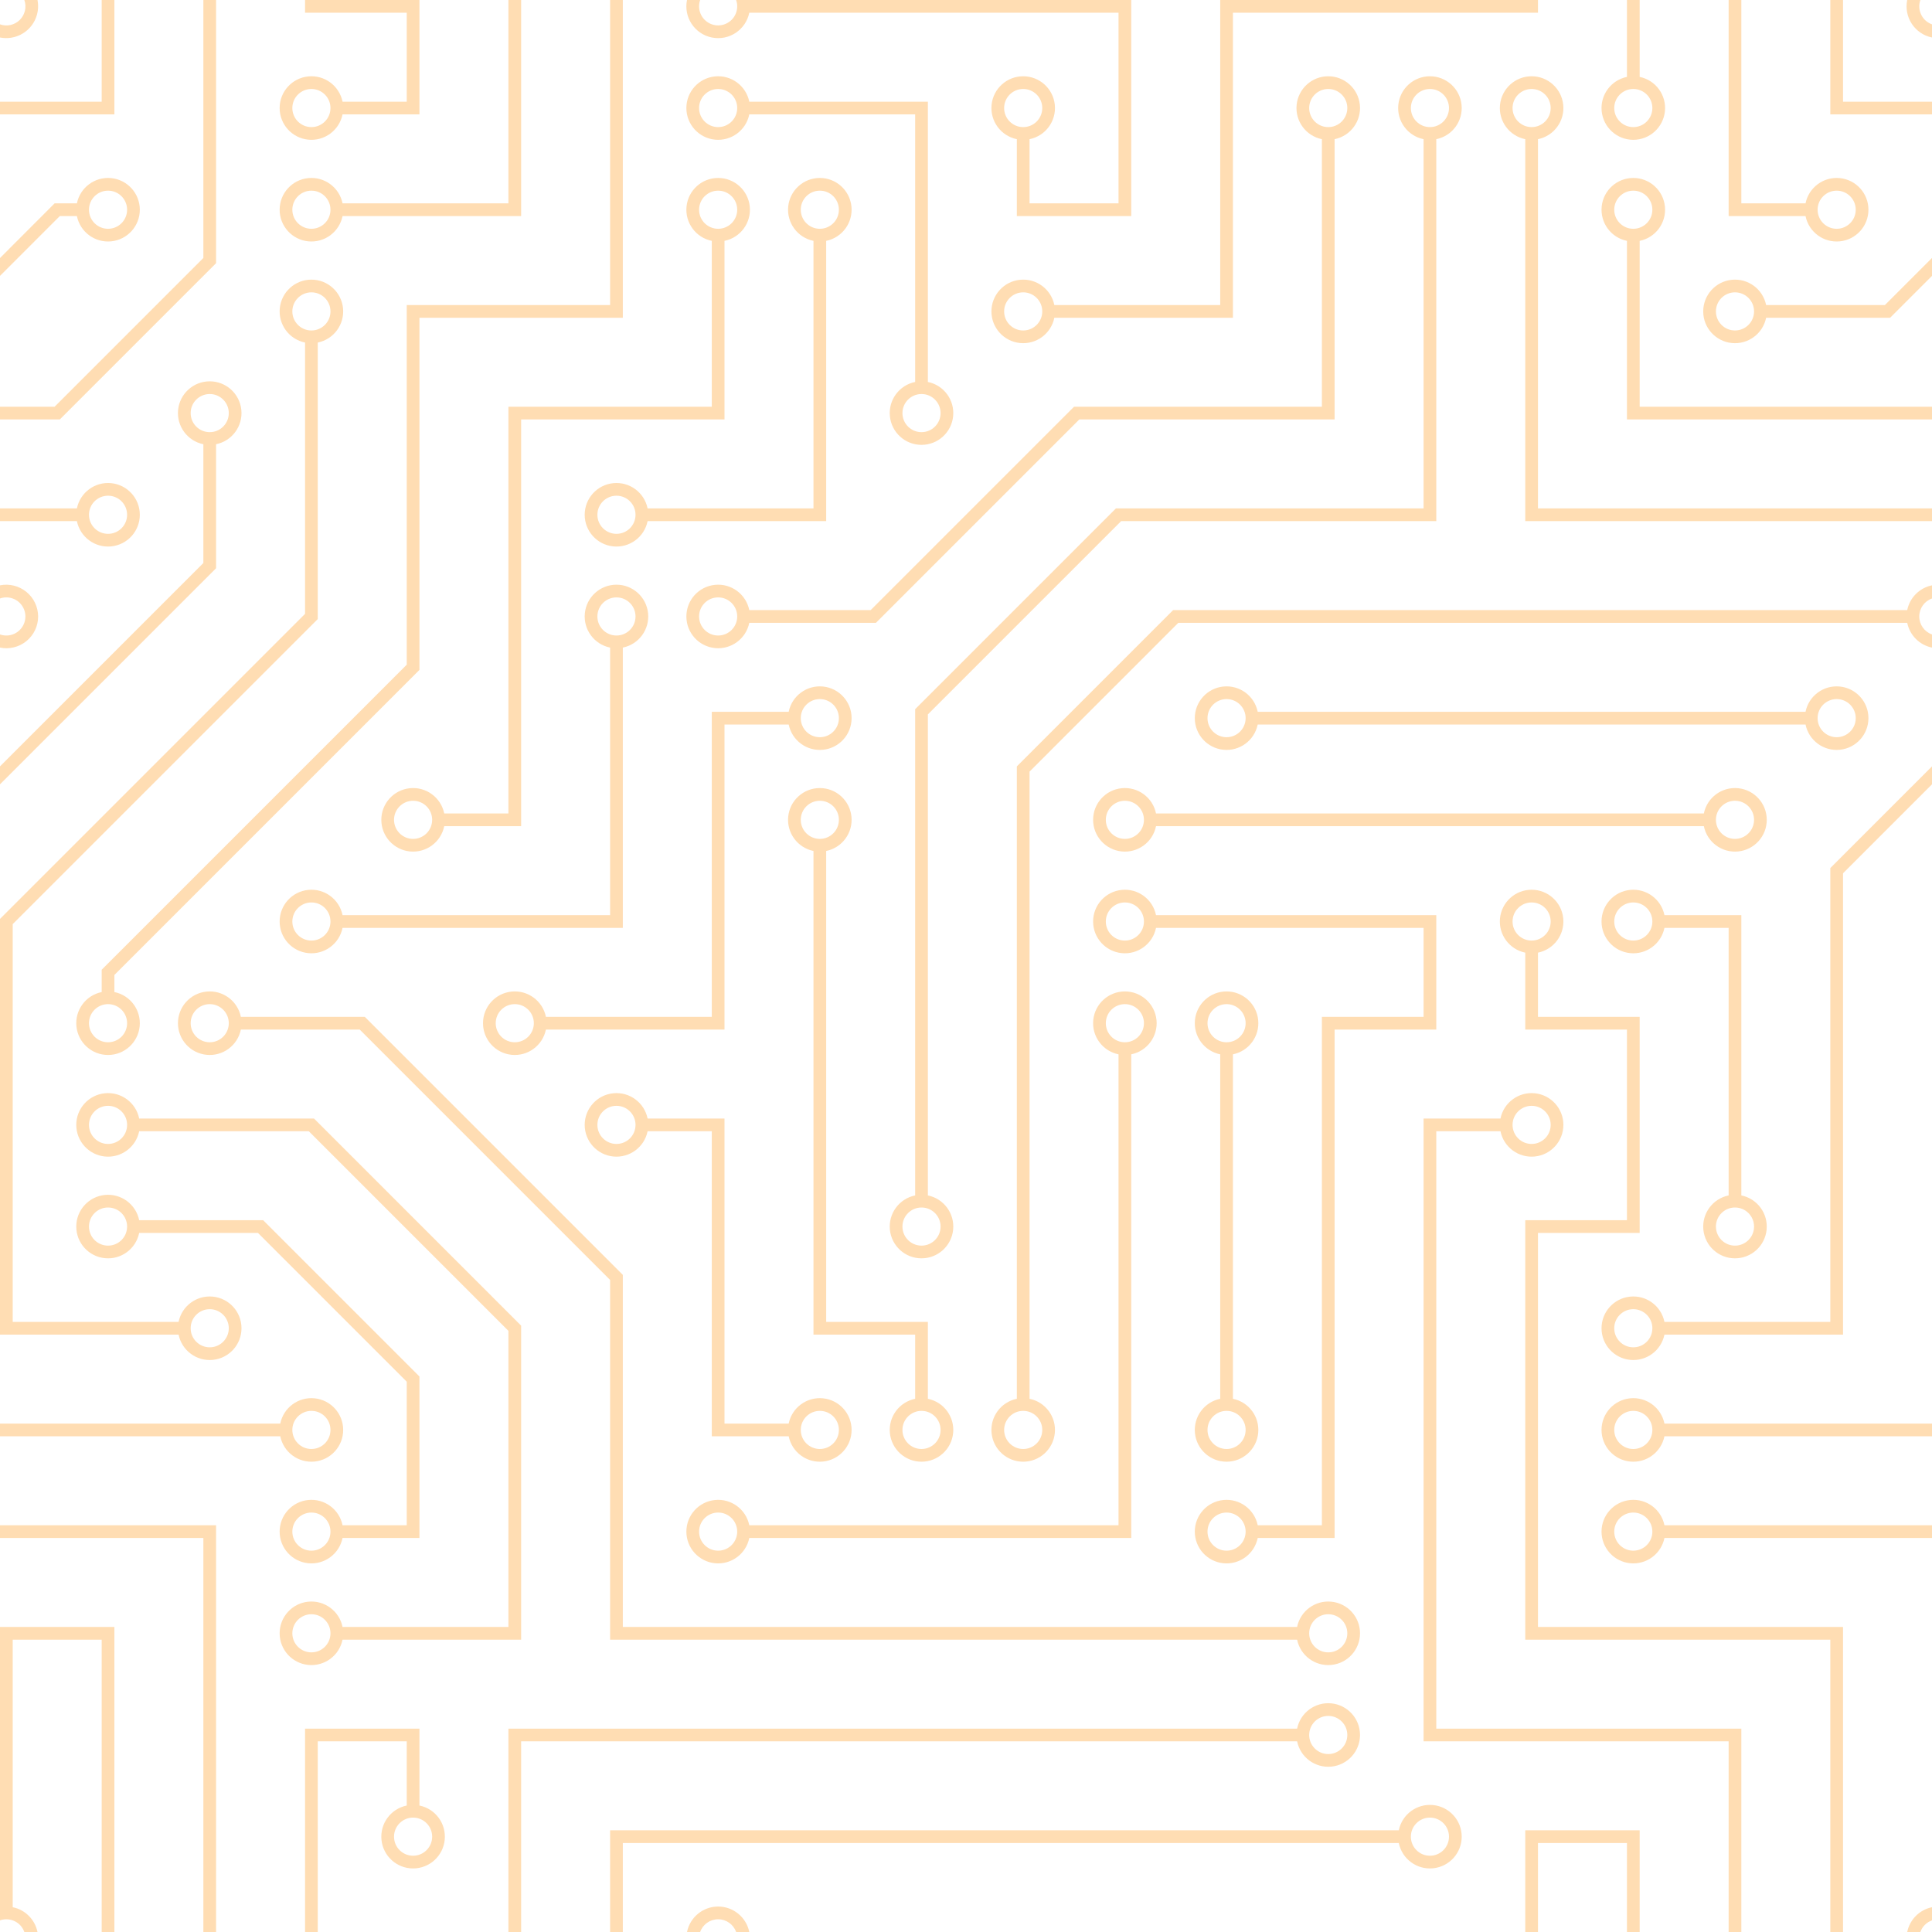
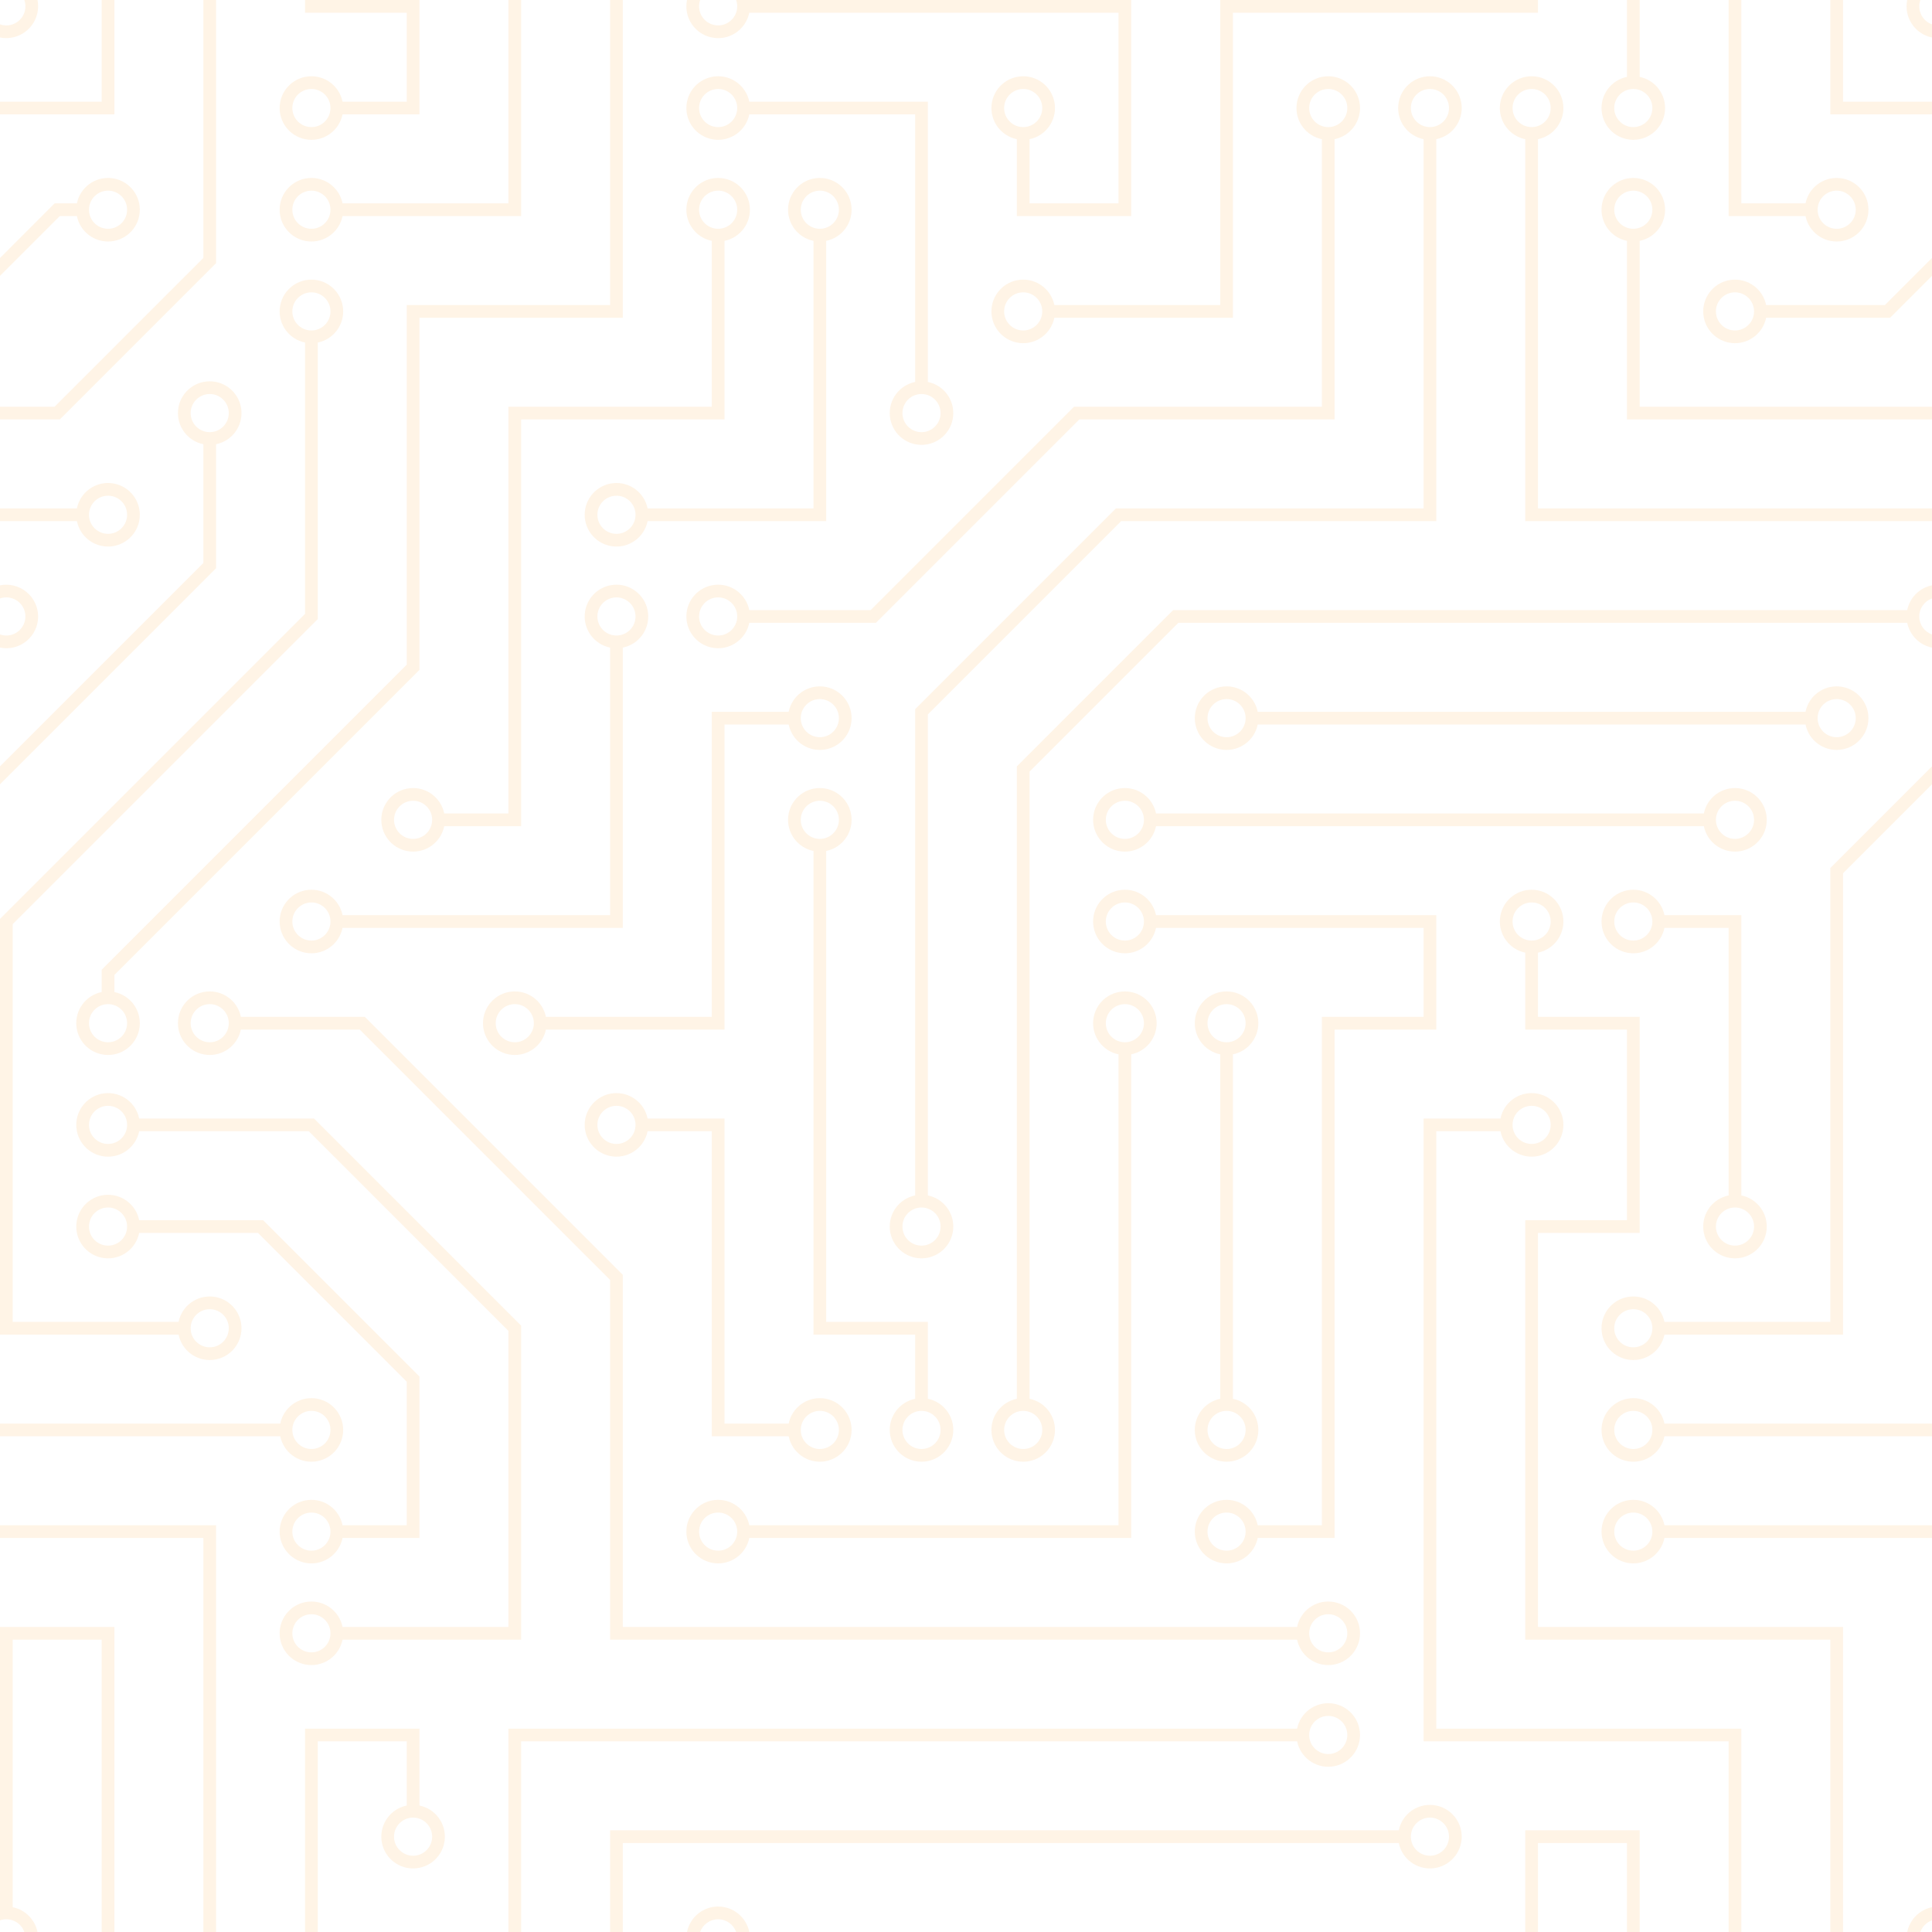
<svg xmlns="http://www.w3.org/2000/svg" viewBox="0 0 304 304" width="304" height="304">
-   <path fill="#ff8c00" opacity="0.3" d="M44.1 224a5 5 0 1 1 0 2H0v-2h44.1zm160 48a5 5 0 1 1 0 2H82v-2h122.1zm57.8-46a5 5 0 1 1 0-2H304v2h-42.1zm0 16a5 5 0 1 1 0-2H304v2h-42.1zm6.2-114a5 5 0 1 1 0 2h-86.2a5 5 0 1 1 0-2h86.2zm-256-48a5 5 0 1 1 0 2H0v-2h12.1zm185.8 34a5 5 0 1 1 0-2h86.2a5 5 0 1 1 0 2h-86.2zM258 12.1a5 5 0 1 1-2 0V0h2v12.1zm-64 208a5 5 0 1 1-2 0v-54.2a5 5 0 1 1 2 0v54.2zm48-198.2V80h62v2h-64V21.9a5 5 0 1 1 2 0zm16 16V64h46v2h-48V37.9a5 5 0 1 1 2 0zm-128 96V208h16v12.1a5 5 0 1 1-2 0V210h-16v-76.1a5 5 0 1 1 2 0zm-5.9-21.9a5 5 0 1 1 0 2H114v48H85.9a5 5 0 1 1 0-2H112v-48h12.1zm-6.2 130a5 5 0 1 1 0-2H176v-74.1a5 5 0 1 1 2 0V242h-60.1zm-16-64a5 5 0 1 1 0-2H114v48h10.1a5 5 0 1 1 0 2H112v-48h-10.1zM66 284.1a5 5 0 1 1-2 0V274H50v30h-2v-32h18v12.1zM236.1 176a5 5 0 1 1 0 2H226v94h48v32h-2v-30h-48v-98h12.1zm25.8-30a5 5 0 1 1 0-2H274v44.1a5 5 0 1 1-2 0V146h-10.1zm-64 96a5 5 0 1 1 0-2H208v-80h16v-14h-42.1a5 5 0 1 1 0-2H226v18h-16v80h-12.1zm86.2-210a5 5 0 1 1 0 2H272V0h2v32h10.1zM98 101.9V146H53.9a5 5 0 1 1 0-2H96v-42.1a5 5 0 1 1 2 0zM53.9 34a5 5 0 1 1 0-2H80V0h2v34H53.9zm60.1 3.9V66H82v64H69.9a5 5 0 1 1 0-2H80V64h32V37.9a5 5 0 1 1 2 0zM101.9 82a5 5 0 1 1 0-2H128V37.9a5 5 0 1 1 2 0V82h-28.1zm16-64a5 5 0 1 1 0-2H146v44.1a5 5 0 1 1-2 0V18h-26.1zm102.2 270a5 5 0 1 1 0 2H98v14h-2v-16h124.1zM242 149.9V160h16v34h-16v62h48v48h-2v-46h-48v-66h16v-30h-16v-12.1a5 5 0 1 1 2 0zM53.9 18a5 5 0 1 1 0-2H64V2H48V0h18v18H53.9zm112 32a5 5 0 1 1 0-2H192V0h50v2h-48v48h-28.1zm-48-48a5 5 0 0 1-9.8-2h2.07a3 3 0 1 0 5.66 0H178v34h-18V21.9a5 5 0 1 1 2 0V32h14V2h-58.1zm0 96a5 5 0 1 1 0-2H137l32-32h39V21.9a5 5 0 1 1 2 0V66h-40.17l-32 32H117.9zm28.1 90.1a5 5 0 1 1-2 0v-76.51L175.59 80H224V21.9a5 5 0 1 1 2 0V82h-49.59L146 112.41v75.69zm16 32a5 5 0 1 1-2 0v-99.51L184.59 96H300.1a5 5 0 0 1 3.9-3.9v2.07a3 3 0 0 0 0 5.66v2.07a5 5 0 0 1-3.9-3.9H185.41L162 121.41v98.69zm-144-64a5 5 0 1 1-2 0v-3.51l48-48V48h32V0h2v50H66v55.41l-48 48v2.69zM50 53.9v43.51l-48 48V208h26.1a5 5 0 1 1 0 2H0v-65.41l48-48V53.9a5 5 0 1 1 2 0zm-16 16V89.41l-34 34v-2.82l32-32V69.9a5 5 0 1 1 2 0zM12.1 32a5 5 0 1 1 0 2H9.41L0 43.41V40.6L8.59 32h3.51zm265.8 18a5 5 0 1 1 0-2h18.69l7.41-7.41v2.82L297.41 50H277.9zm-16 160a5 5 0 1 1 0-2H288v-71.41l16-16v2.82l-14 14V210h-28.1zm-208 32a5 5 0 1 1 0-2H64v-22.59L40.59 194H21.9a5 5 0 1 1 0-2H41.41L66 216.59V242H53.9zm150.2 14a5 5 0 1 1 0 2H96v-56.6L56.6 162H37.9a5 5 0 1 1 0-2h19.5L98 200.6V256h106.1zm-150.2 2a5 5 0 1 1 0-2H80v-46.59L48.59 178H21.9a5 5 0 1 1 0-2H49.41L82 208.59V258H53.9zM34 39.8v1.61L9.41 66H0v-2h8.59L32 40.59V0h2v39.8zM2 300.1a5 5 0 0 1 3.9 3.9H3.83A3 3 0 0 0 0 302.17V256h18v48h-2v-46H2v42.1zM34 241v63h-2v-62H0v-2h34v1zM17 18H0v-2h16V0h2v18h-1zm273-2h14v2h-16V0h2v16zm-32 273v15h-2v-14h-14v14h-2v-16h18v1zM0 92.1A5.02 5.02 0 0 1 6 97a5 5 0 0 1-6 4.9v-2.07a3 3 0 1 0 0-5.66V92.1zM80 272h2v32h-2v-32zm37.9 32h-2.07a3 3 0 0 0-5.66 0h-2.07a5 5 0 0 1 9.8 0zM5.9 0A5.02 5.02 0 0 1 0 5.9V3.83A3 3 0 0 0 3.83 0H5.9zm294.2 0h2.07A3 3 0 0 0 304 3.83V5.9a5 5 0 0 1-3.9-5.9zm3.9 300.1v2.07a3 3 0 0 0-1.83 1.83h-2.07a5 5 0 0 1 3.9-3.9zM97 100a3 3 0 1 0 0-6 3 3 0 0 0 0 6zm0-16a3 3 0 1 0 0-6 3 3 0 0 0 0 6zm16 16a3 3 0 1 0 0-6 3 3 0 0 0 0 6zm16 16a3 3 0 1 0 0-6 3 3 0 0 0 0 6zm0 16a3 3 0 1 0 0-6 3 3 0 0 0 0 6zm-48 32a3 3 0 1 0 0-6 3 3 0 0 0 0 6zm16 16a3 3 0 1 0 0-6 3 3 0 0 0 0 6zm32 48a3 3 0 1 0 0-6 3 3 0 0 0 0 6zm-16 16a3 3 0 1 0 0-6 3 3 0 0 0 0 6zm32-16a3 3 0 1 0 0-6 3 3 0 0 0 0 6zm0-32a3 3 0 1 0 0-6 3 3 0 0 0 0 6zm16 32a3 3 0 1 0 0-6 3 3 0 0 0 0 6zm32 16a3 3 0 1 0 0-6 3 3 0 0 0 0 6zm0-16a3 3 0 1 0 0-6 3 3 0 0 0 0 6zm-16-64a3 3 0 1 0 0-6 3 3 0 0 0 0 6zm16 0a3 3 0 1 0 0-6 3 3 0 0 0 0 6zm16 96a3 3 0 1 0 0-6 3 3 0 0 0 0 6zm0 16a3 3 0 1 0 0-6 3 3 0 0 0 0 6zm16 16a3 3 0 1 0 0-6 3 3 0 0 0 0 6zm16-144a3 3 0 1 0 0-6 3 3 0 0 0 0 6zm0 32a3 3 0 1 0 0-6 3 3 0 0 0 0 6zm16-32a3 3 0 1 0 0-6 3 3 0 0 0 0 6zm16-16a3 3 0 1 0 0-6 3 3 0 0 0 0 6zm-96 0a3 3 0 1 0 0-6 3 3 0 0 0 0 6zm0 16a3 3 0 1 0 0-6 3 3 0 0 0 0 6zm16-32a3 3 0 1 0 0-6 3 3 0 0 0 0 6zm96 0a3 3 0 1 0 0-6 3 3 0 0 0 0 6zm-16-64a3 3 0 1 0 0-6 3 3 0 0 0 0 6zm16-16a3 3 0 1 0 0-6 3 3 0 0 0 0 6zm-32 0a3 3 0 1 0 0-6 3 3 0 0 0 0 6zm0-16a3 3 0 1 0 0-6 3 3 0 0 0 0 6zm-16 0a3 3 0 1 0 0-6 3 3 0 0 0 0 6zm-16 0a3 3 0 1 0 0-6 3 3 0 0 0 0 6zm-16 0a3 3 0 1 0 0-6 3 3 0 0 0 0 6zM49 36a3 3 0 1 0 0-6 3 3 0 0 0 0 6zm-32 0a3 3 0 1 0 0-6 3 3 0 0 0 0 6zm32 16a3 3 0 1 0 0-6 3 3 0 0 0 0 6zM33 68a3 3 0 1 0 0-6 3 3 0 0 0 0 6zm16-48a3 3 0 1 0 0-6 3 3 0 0 0 0 6zm0 240a3 3 0 1 0 0-6 3 3 0 0 0 0 6zm16 32a3 3 0 1 0 0-6 3 3 0 0 0 0 6zm-16-64a3 3 0 1 0 0-6 3 3 0 0 0 0 6zm0 16a3 3 0 1 0 0-6 3 3 0 0 0 0 6zm-16-32a3 3 0 1 0 0-6 3 3 0 0 0 0 6zm80-176a3 3 0 1 0 0-6 3 3 0 0 0 0 6zm16 0a3 3 0 1 0 0-6 3 3 0 0 0 0 6zm-16-16a3 3 0 1 0 0-6 3 3 0 0 0 0 6zm32 48a3 3 0 1 0 0-6 3 3 0 0 0 0 6zm16-16a3 3 0 1 0 0-6 3 3 0 0 0 0 6zm0-32a3 3 0 1 0 0-6 3 3 0 0 0 0 6zm112 176a3 3 0 1 0 0-6 3 3 0 0 0 0 6zm-16 16a3 3 0 1 0 0-6 3 3 0 0 0 0 6zm0 16a3 3 0 1 0 0-6 3 3 0 0 0 0 6zm0 16a3 3 0 1 0 0-6 3 3 0 0 0 0 6zM17 180a3 3 0 1 0 0-6 3 3 0 0 0 0 6zm0 16a3 3 0 1 0 0-6 3 3 0 0 0 0 6zm0-32a3 3 0 1 0 0-6 3 3 0 0 0 0 6zm16 0a3 3 0 1 0 0-6 3 3 0 0 0 0 6zM17 84a3 3 0 1 0 0-6 3 3 0 0 0 0 6zm32 64a3 3 0 1 0 0-6 3 3 0 0 0 0 6zm16-16a3 3 0 1 0 0-6 3 3 0 0 0 0 6z" />
+   <path fill="#ff8c00" opacity="0.1" d="M44.1 224a5 5 0 1 1 0 2H0v-2h44.1zm160 48a5 5 0 1 1 0 2H82v-2h122.1zm57.8-46a5 5 0 1 1 0-2H304v2h-42.1zm0 16a5 5 0 1 1 0-2H304v2h-42.1zm6.2-114a5 5 0 1 1 0 2h-86.2a5 5 0 1 1 0-2h86.2zm-256-48a5 5 0 1 1 0 2H0v-2h12.1zm185.8 34a5 5 0 1 1 0-2h86.2a5 5 0 1 1 0 2h-86.2zM258 12.1a5 5 0 1 1-2 0V0h2v12.1zm-64 208a5 5 0 1 1-2 0v-54.2a5 5 0 1 1 2 0v54.2zm48-198.2V80h62v2h-64V21.9a5 5 0 1 1 2 0zm16 16V64h46v2h-48V37.9a5 5 0 1 1 2 0zm-128 96V208h16v12.1a5 5 0 1 1-2 0V210h-16v-76.1a5 5 0 1 1 2 0zm-5.9-21.9a5 5 0 1 1 0 2H114v48H85.9a5 5 0 1 1 0-2H112v-48h12.1zm-6.2 130a5 5 0 1 1 0-2H176v-74.1a5 5 0 1 1 2 0V242h-60.1zm-16-64a5 5 0 1 1 0-2H114v48h10.1a5 5 0 1 1 0 2H112v-48h-10.1zM66 284.1a5 5 0 1 1-2 0V274H50v30h-2v-32h18v12.1zM236.1 176a5 5 0 1 1 0 2H226v94h48v32h-2v-30h-48v-98h12.1zm25.8-30a5 5 0 1 1 0-2H274v44.1a5 5 0 1 1-2 0V146h-10.1zm-64 96a5 5 0 1 1 0-2H208v-80h16v-14h-42.1a5 5 0 1 1 0-2H226v18h-16v80h-12.1zm86.2-210a5 5 0 1 1 0 2H272V0h2v32h10.1zM98 101.9V146H53.9a5 5 0 1 1 0-2H96v-42.1a5 5 0 1 1 2 0zM53.9 34a5 5 0 1 1 0-2H80V0h2v34H53.9zm60.1 3.9V66H82v64H69.9a5 5 0 1 1 0-2H80V64h32V37.9a5 5 0 1 1 2 0zM101.9 82a5 5 0 1 1 0-2H128V37.9a5 5 0 1 1 2 0V82h-28.1zm16-64a5 5 0 1 1 0-2H146v44.1a5 5 0 1 1-2 0V18h-26.1zm102.2 270a5 5 0 1 1 0 2H98v14h-2v-16h124.1zM242 149.9V160h16v34h-16v62h48v48h-2v-46h-48v-66h16v-30h-16v-12.1a5 5 0 1 1 2 0zM53.9 18a5 5 0 1 1 0-2H64V2H48V0h18v18H53.9zm112 32a5 5 0 1 1 0-2H192V0h50v2h-48v48h-28.1zm-48-48a5 5 0 0 1-9.8-2h2.07a3 3 0 1 0 5.66 0H178v34h-18V21.9a5 5 0 1 1 2 0V32h14V2h-58.1zm0 96a5 5 0 1 1 0-2H137l32-32h39V21.9a5 5 0 1 1 2 0V66h-40.17l-32 32H117.9zm28.1 90.1a5 5 0 1 1-2 0v-76.51L175.59 80H224V21.9a5 5 0 1 1 2 0V82h-49.59L146 112.41v75.69zm16 32a5 5 0 1 1-2 0v-99.51L184.59 96H300.1a5 5 0 0 1 3.9-3.9v2.07a3 3 0 0 0 0 5.66v2.07a5 5 0 0 1-3.9-3.9H185.41L162 121.41v98.69zm-144-64a5 5 0 1 1-2 0v-3.51l48-48V48h32V0h2v50H66v55.41l-48 48v2.69zM50 53.9v43.51l-48 48V208h26.1a5 5 0 1 1 0 2H0v-65.41l48-48V53.9a5 5 0 1 1 2 0zm-16 16V89.41l-34 34v-2.82l32-32V69.9a5 5 0 1 1 2 0zM12.1 32a5 5 0 1 1 0 2H9.41L0 43.41V40.6L8.59 32h3.51zm265.8 18a5 5 0 1 1 0-2h18.69l7.41-7.41v2.82L297.41 50H277.9zm-16 160a5 5 0 1 1 0-2H288v-71.41l16-16v2.82l-14 14V210h-28.1zm-208 32a5 5 0 1 1 0-2H64v-22.59L40.59 194H21.9a5 5 0 1 1 0-2H41.41L66 216.59V242H53.9zm150.2 14a5 5 0 1 1 0 2H96v-56.6L56.6 162H37.9a5 5 0 1 1 0-2h19.5L98 200.6V256h106.1zm-150.2 2a5 5 0 1 1 0-2H80v-46.59L48.59 178H21.9a5 5 0 1 1 0-2H49.41L82 208.59V258H53.9zM34 39.8v1.61L9.41 66H0v-2h8.59L32 40.59V0h2v39.8zM2 300.1a5 5 0 0 1 3.9 3.9H3.83A3 3 0 0 0 0 302.17V256h18v48h-2v-46H2v42.1zM34 241v63h-2v-62H0v-2h34v1zM17 18H0v-2h16V0h2v18h-1zm273-2h14v2h-16V0h2v16zm-32 273v15h-2v-14h-14v14h-2v-16h18v1zM0 92.1A5.02 5.02 0 0 1 6 97a5 5 0 0 1-6 4.9v-2.07a3 3 0 1 0 0-5.66V92.1zM80 272h2v32h-2v-32zm37.9 32h-2.07a3 3 0 0 0-5.66 0h-2.07a5 5 0 0 1 9.8 0zM5.9 0A5.02 5.02 0 0 1 0 5.9V3.83A3 3 0 0 0 3.83 0H5.9zm294.2 0h2.07A3 3 0 0 0 304 3.83V5.9a5 5 0 0 1-3.9-5.9zm3.9 300.1v2.07a3 3 0 0 0-1.83 1.83h-2.07a5 5 0 0 1 3.9-3.9zM97 100a3 3 0 1 0 0-6 3 3 0 0 0 0 6zm0-16a3 3 0 1 0 0-6 3 3 0 0 0 0 6zm16 16a3 3 0 1 0 0-6 3 3 0 0 0 0 6zm16 16a3 3 0 1 0 0-6 3 3 0 0 0 0 6zm0 16a3 3 0 1 0 0-6 3 3 0 0 0 0 6zm-48 32a3 3 0 1 0 0-6 3 3 0 0 0 0 6zm16 16a3 3 0 1 0 0-6 3 3 0 0 0 0 6zm32 48a3 3 0 1 0 0-6 3 3 0 0 0 0 6zm-16 16a3 3 0 1 0 0-6 3 3 0 0 0 0 6zm32-16a3 3 0 1 0 0-6 3 3 0 0 0 0 6zm0-32a3 3 0 1 0 0-6 3 3 0 0 0 0 6zm16 32a3 3 0 1 0 0-6 3 3 0 0 0 0 6zm32 16a3 3 0 1 0 0-6 3 3 0 0 0 0 6zm0-16a3 3 0 1 0 0-6 3 3 0 0 0 0 6zm-16-64a3 3 0 1 0 0-6 3 3 0 0 0 0 6zm16 0a3 3 0 1 0 0-6 3 3 0 0 0 0 6zm16 96a3 3 0 1 0 0-6 3 3 0 0 0 0 6zm0 16a3 3 0 1 0 0-6 3 3 0 0 0 0 6zm16 16a3 3 0 1 0 0-6 3 3 0 0 0 0 6zm16-144a3 3 0 1 0 0-6 3 3 0 0 0 0 6zm0 32a3 3 0 1 0 0-6 3 3 0 0 0 0 6zm16-32a3 3 0 1 0 0-6 3 3 0 0 0 0 6zm16-16a3 3 0 1 0 0-6 3 3 0 0 0 0 6zm-96 0a3 3 0 1 0 0-6 3 3 0 0 0 0 6zm0 16a3 3 0 1 0 0-6 3 3 0 0 0 0 6zm16-32a3 3 0 1 0 0-6 3 3 0 0 0 0 6zm96 0a3 3 0 1 0 0-6 3 3 0 0 0 0 6zm-16-64a3 3 0 1 0 0-6 3 3 0 0 0 0 6zm16-16a3 3 0 1 0 0-6 3 3 0 0 0 0 6zm-32 0a3 3 0 1 0 0-6 3 3 0 0 0 0 6zm0-16a3 3 0 1 0 0-6 3 3 0 0 0 0 6zm-16 0a3 3 0 1 0 0-6 3 3 0 0 0 0 6zm-16 0a3 3 0 1 0 0-6 3 3 0 0 0 0 6zm-16 0a3 3 0 1 0 0-6 3 3 0 0 0 0 6zM49 36a3 3 0 1 0 0-6 3 3 0 0 0 0 6zm-32 0a3 3 0 1 0 0-6 3 3 0 0 0 0 6zm32 16a3 3 0 1 0 0-6 3 3 0 0 0 0 6zM33 68a3 3 0 1 0 0-6 3 3 0 0 0 0 6zm16-48a3 3 0 1 0 0-6 3 3 0 0 0 0 6zm0 240a3 3 0 1 0 0-6 3 3 0 0 0 0 6zm16 32a3 3 0 1 0 0-6 3 3 0 0 0 0 6zm-16-64a3 3 0 1 0 0-6 3 3 0 0 0 0 6zm0 16a3 3 0 1 0 0-6 3 3 0 0 0 0 6zm-16-32a3 3 0 1 0 0-6 3 3 0 0 0 0 6zm80-176a3 3 0 1 0 0-6 3 3 0 0 0 0 6zm16 0a3 3 0 1 0 0-6 3 3 0 0 0 0 6zm-16-16a3 3 0 1 0 0-6 3 3 0 0 0 0 6zm32 48a3 3 0 1 0 0-6 3 3 0 0 0 0 6zm16-16a3 3 0 1 0 0-6 3 3 0 0 0 0 6zm0-32a3 3 0 1 0 0-6 3 3 0 0 0 0 6zm112 176a3 3 0 1 0 0-6 3 3 0 0 0 0 6zm-16 16a3 3 0 1 0 0-6 3 3 0 0 0 0 6zm0 16a3 3 0 1 0 0-6 3 3 0 0 0 0 6zm0 16a3 3 0 1 0 0-6 3 3 0 0 0 0 6zM17 180a3 3 0 1 0 0-6 3 3 0 0 0 0 6zm0 16a3 3 0 1 0 0-6 3 3 0 0 0 0 6zm0-32a3 3 0 1 0 0-6 3 3 0 0 0 0 6zm16 0a3 3 0 1 0 0-6 3 3 0 0 0 0 6zM17 84a3 3 0 1 0 0-6 3 3 0 0 0 0 6zm32 64a3 3 0 1 0 0-6 3 3 0 0 0 0 6zm16-16a3 3 0 1 0 0-6 3 3 0 0 0 0 6z" />
</svg>
